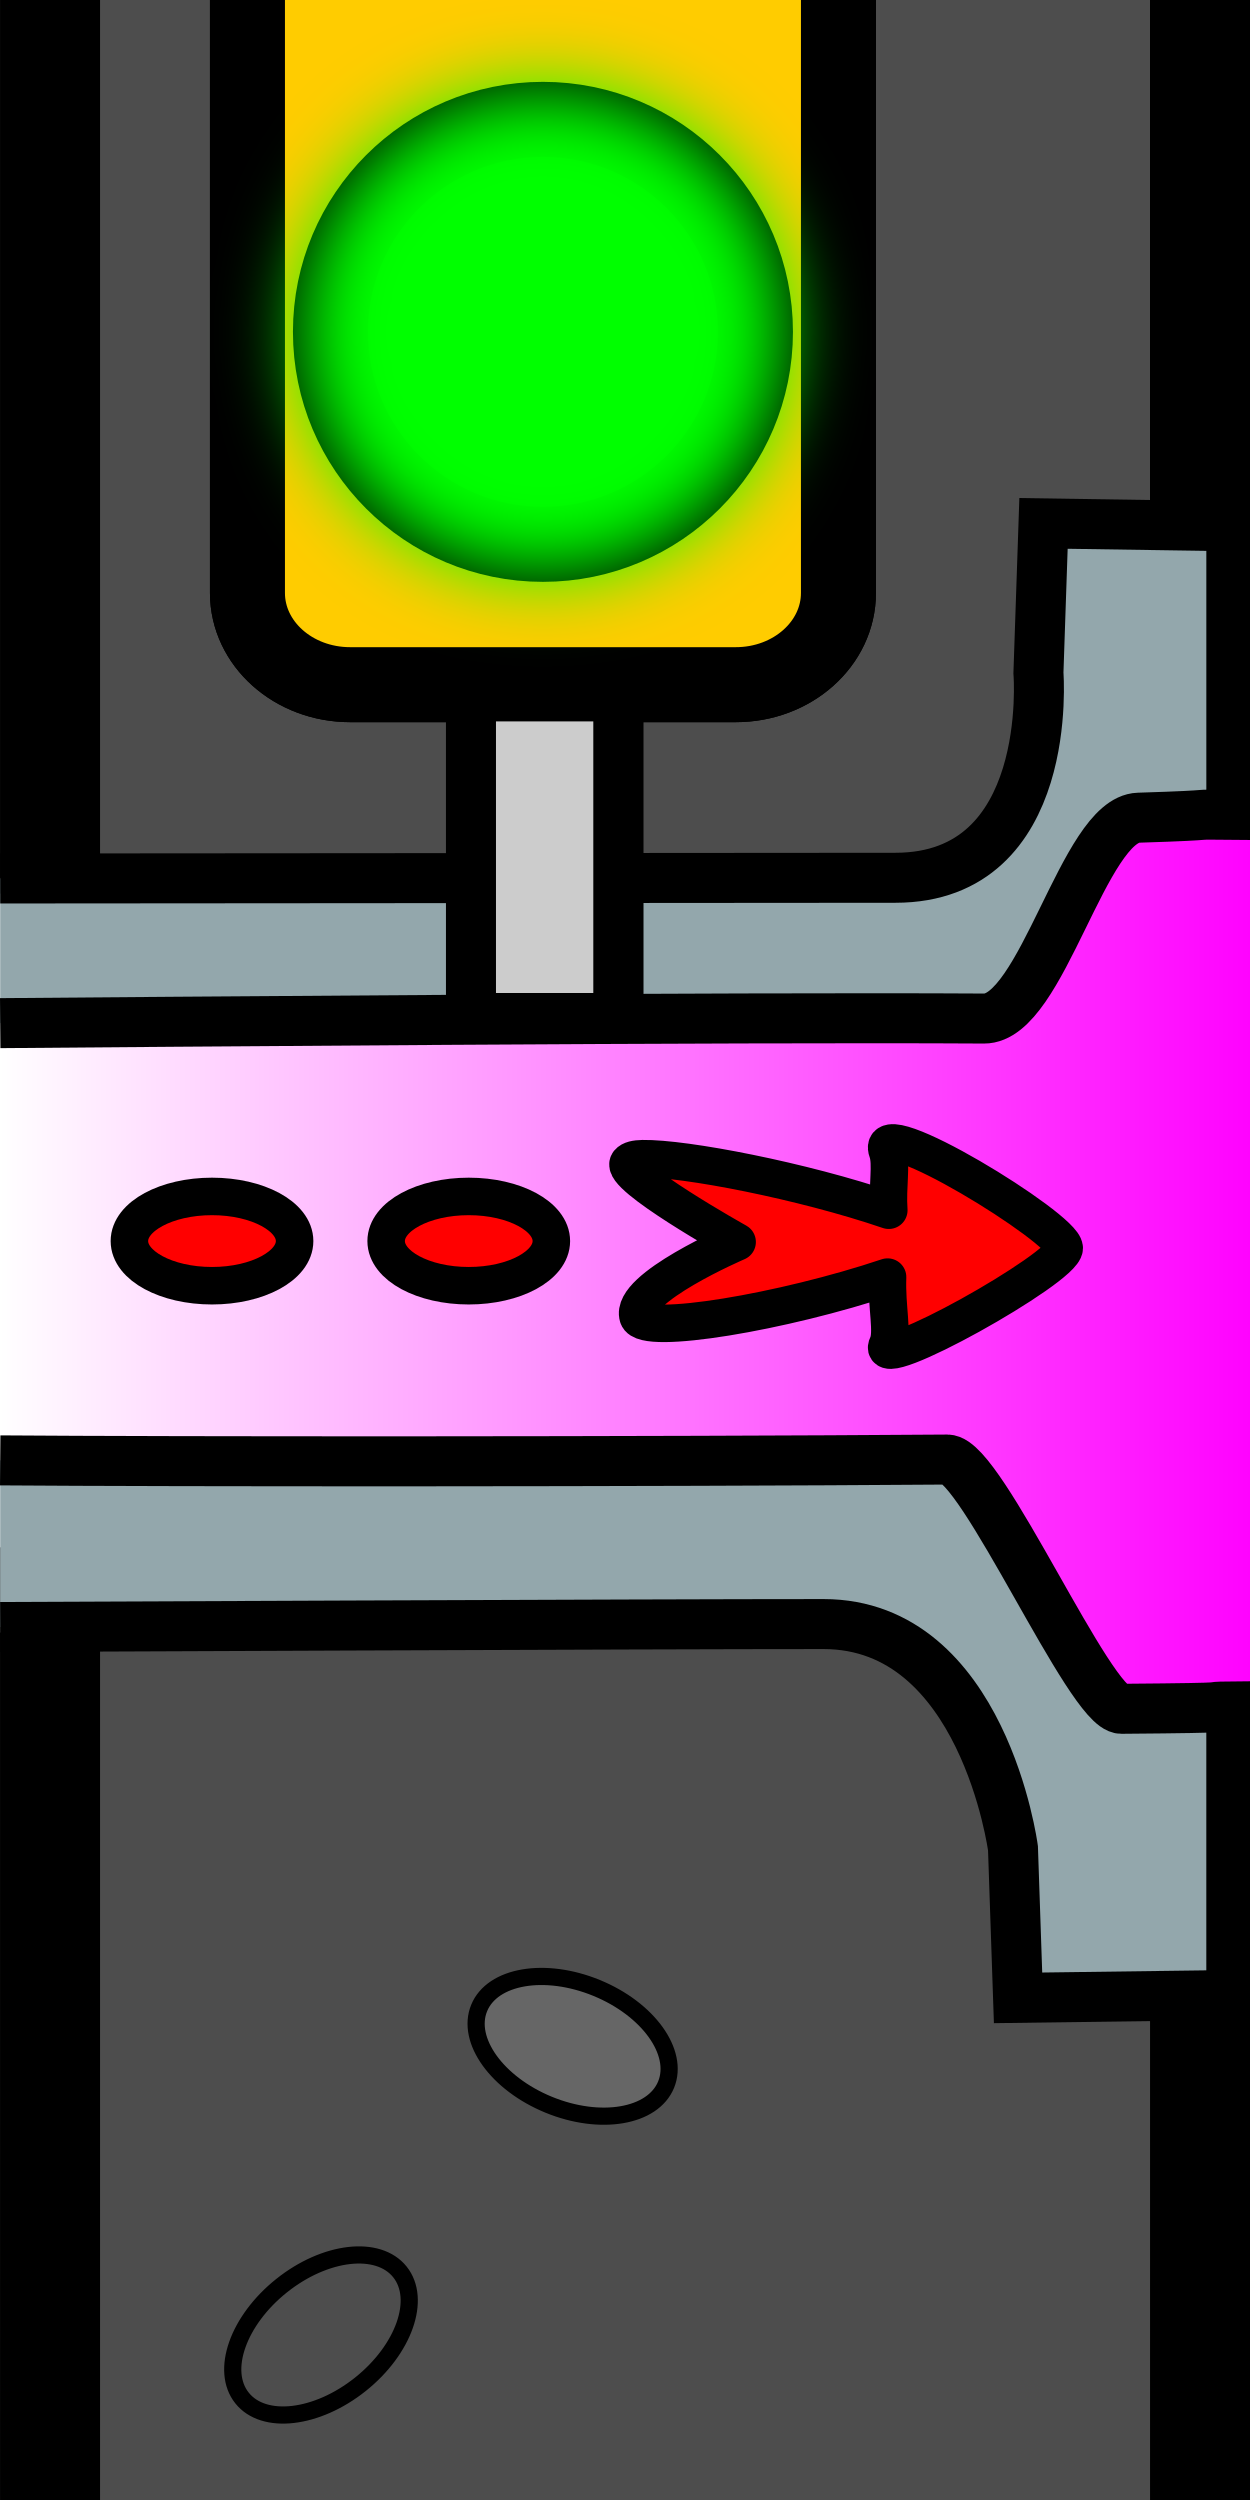
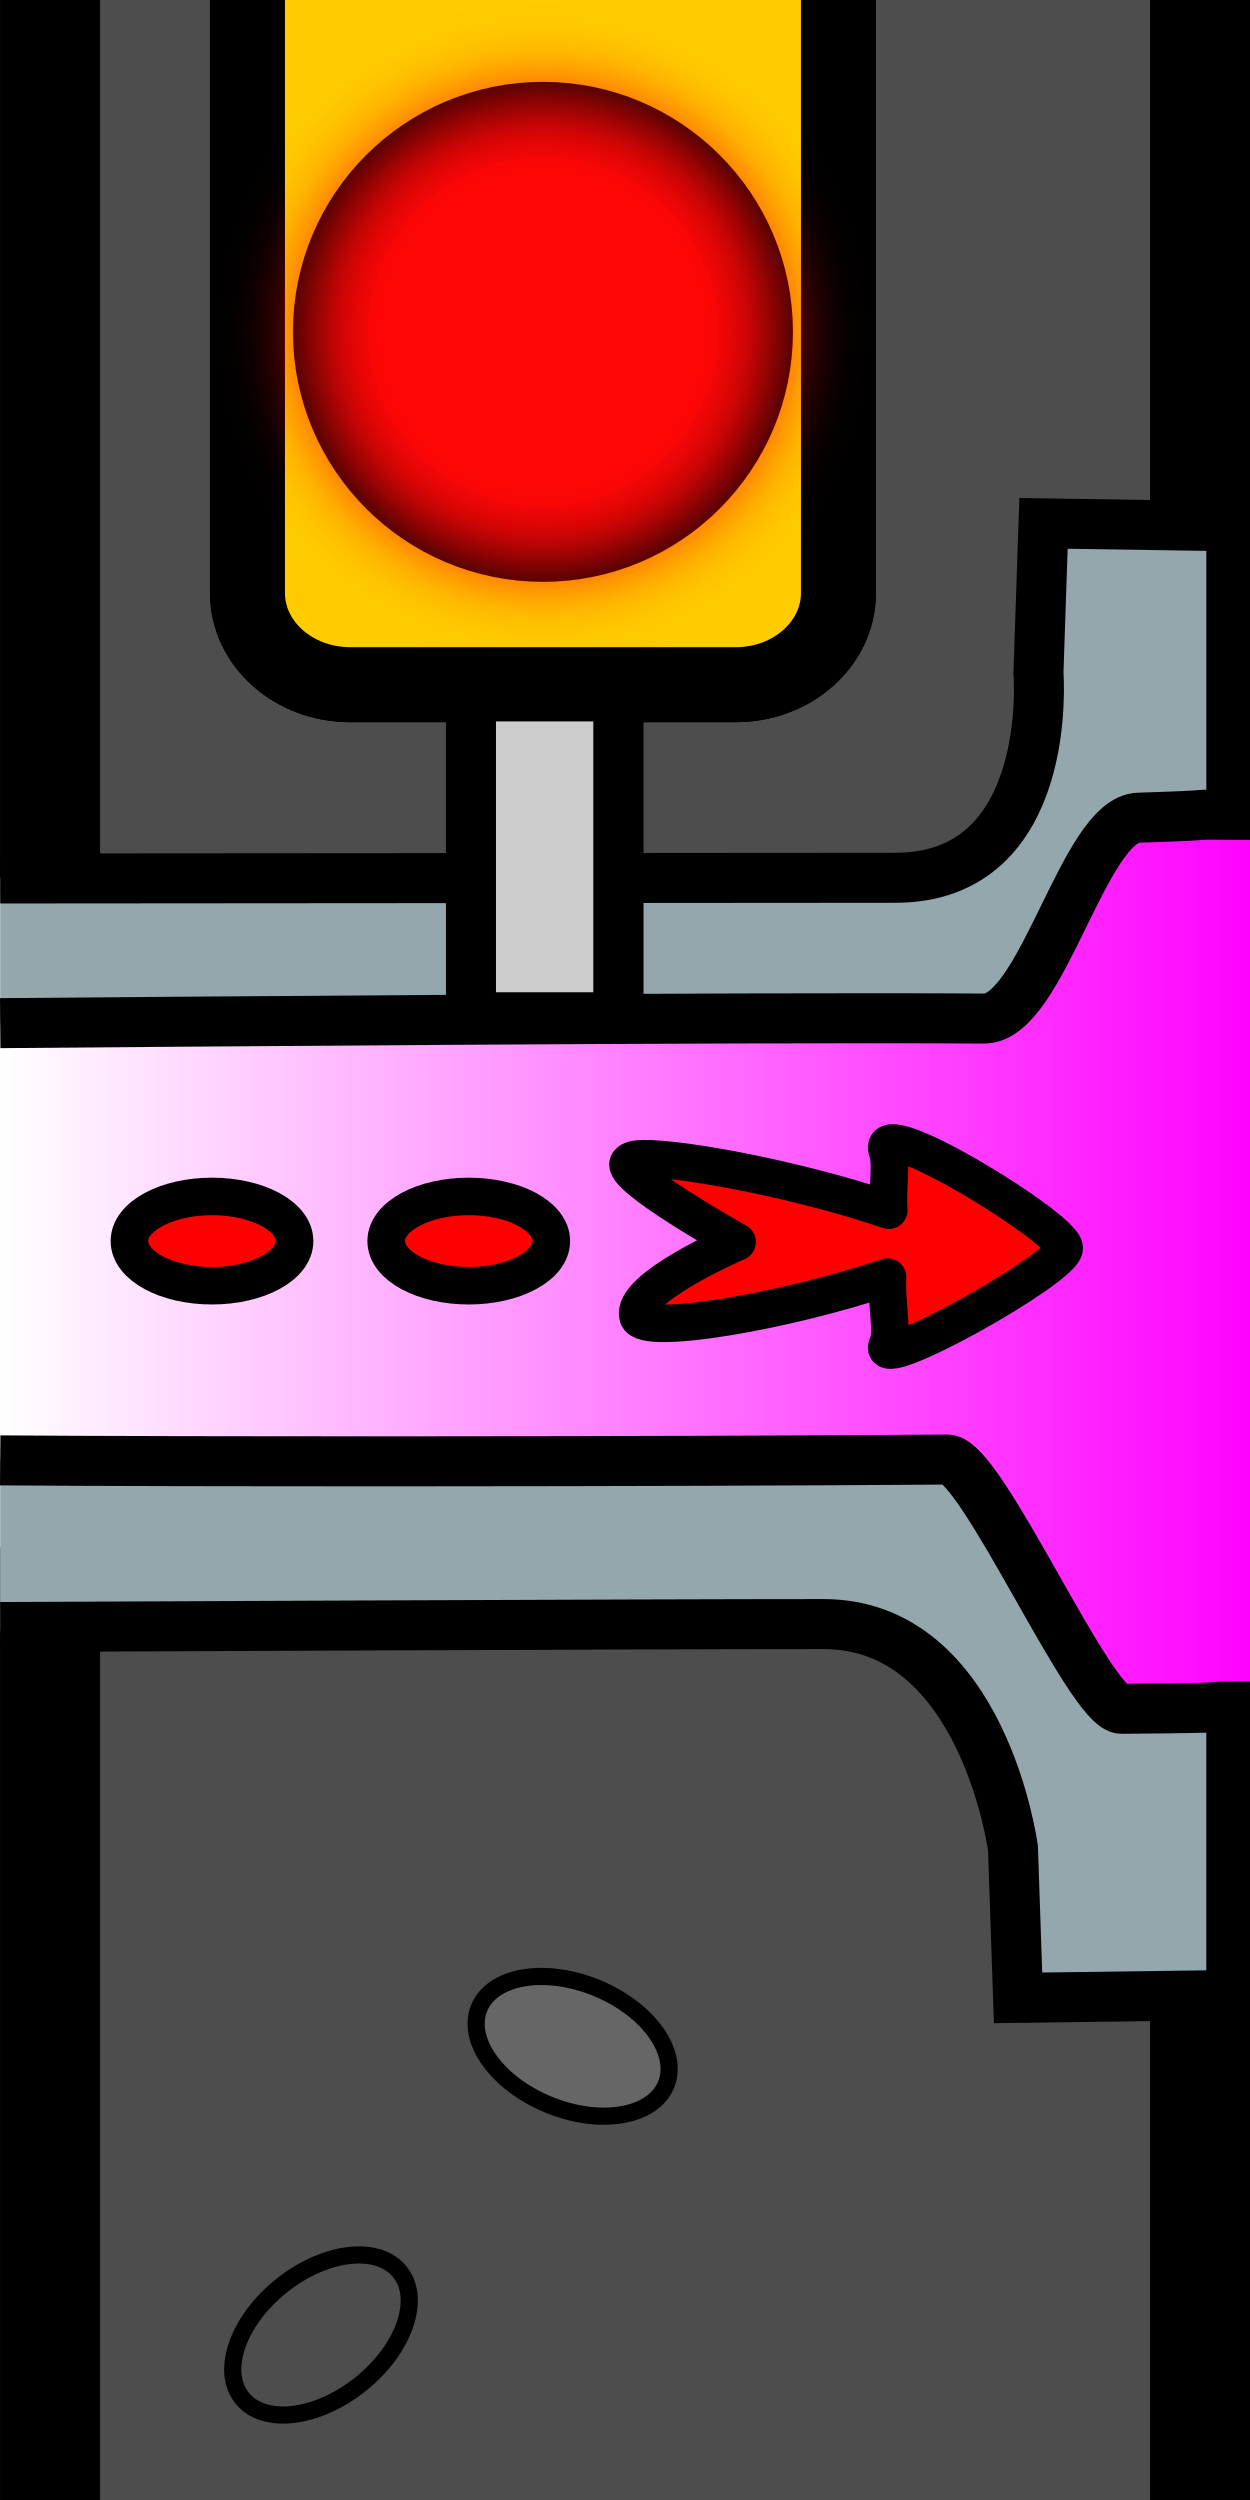
<svg xmlns="http://www.w3.org/2000/svg" xmlns:xlink="http://www.w3.org/1999/xlink" width="50" height="100" id="svg2" version="1.1">
  <defs id="defs4">
    <linearGradient id="linearGradient4641">
      <stop style="stop-color:#ffffff;stop-opacity:1;" offset="0" id="stop4643" />
      <stop style="stop-color:#ffffff;stop-opacity:0;" offset="1" id="stop4645" />
    </linearGradient>
    <marker orient="auto" refY="0.0" refX="0.0" id="SemiCircleOut" style="overflow:visible">
      <path id="path4404" d="M -2.5,-0.809 C -2.5,1.951 -4.74,4.191 -7.5,4.191 L -7.5,-5.809 C -4.74,-5.809 -2.5,-3.569 -2.5,-0.809 z " style="fill-rule:evenodd;stroke:#000000;stroke-width:1pt;stroke-opacity:1;fill:#000000;fill-opacity:1" transform="scale(0.6) translate(7.125493,0.763446)" />
    </marker>
    <marker orient="auto" refY="0.0" refX="0.0" id="TriangleOutL" style="overflow:visible">
      <path id="path4365" d="M 5.77,0.0 L -2.88,5.0 L -2.88,-5.0 L 5.77,0.0 z " style="fill-rule:evenodd;stroke:#000000;stroke-width:1pt;stroke-opacity:1;fill:#000000;fill-opacity:1" transform="scale(0.8)" />
    </marker>
    <marker orient="auto" refY="0.0" refX="0.0" id="marker5113" style="overflow:visible;">
      <path id="path5115" style="fill-rule:evenodd;stroke-width:0.625;stroke-linejoin:round;stroke:#000000;stroke-opacity:1;fill:#000000;fill-opacity:1" d="M 8.719,4.034 L -2.207,0.016 L 8.719,-4.002 C 6.973,-1.63 6.983,1.616 8.719,4.034 z " transform="scale(0.6) rotate(180) translate(0,0)" />
    </marker>
    <marker orient="auto" refY="0.0" refX="0.0" id="Arrow2Mend" style="overflow:visible;">
      <path id="path4250" style="fill-rule:evenodd;stroke-width:0.625;stroke-linejoin:round;stroke:#000000;stroke-opacity:1;fill:#000000;fill-opacity:1" d="M 8.719,4.034 L -2.207,0.016 L 8.719,-4.002 C 6.973,-1.63 6.983,1.616 8.719,4.034 z " transform="scale(0.6) rotate(180) translate(0,0)" />
    </marker>
    <marker orient="auto" refY="0.0" refX="0.0" id="marker4957" style="overflow:visible;">
      <path id="path4959" d="M 0.0,0.0 L 5.0,-5.0 L -12.5,0.0 L 5.0,5.0 L 0.0,0.0 z " style="fill-rule:evenodd;stroke:#000000;stroke-width:1pt;stroke-opacity:1;fill:#000000;fill-opacity:1" transform="scale(0.4) rotate(180) translate(10,0)" />
    </marker>
    <marker orient="auto" refY="0.0" refX="0.0" id="Arrow2Send" style="overflow:visible;">
      <path id="path4256" style="fill-rule:evenodd;stroke-width:0.625;stroke-linejoin:round;stroke:#000000;stroke-opacity:1;fill:#000000;fill-opacity:1" d="M 8.719,4.034 L -2.207,0.016 L 8.719,-4.002 C 6.973,-1.63 6.983,1.616 8.719,4.034 z " transform="scale(0.3) rotate(180) translate(-2.3,0)" />
    </marker>
    <marker orient="auto" refY="0.0" refX="0.0" id="Arrow1Mend" style="overflow:visible;">
      <path id="path4232" d="M 0.0,0.0 L 5.0,-5.0 L -12.5,0.0 L 5.0,5.0 L 0.0,0.0 z " style="fill-rule:evenodd;stroke:#000000;stroke-width:1pt;stroke-opacity:1;fill:#000000;fill-opacity:1" transform="scale(0.4) rotate(180) translate(10,0)" />
    </marker>
    <marker orient="auto" refY="0.0" refX="0.0" id="Arrow1Lend" style="overflow:visible;">
      <path id="path4226" d="M 0.0,0.0 L 5.0,-5.0 L -12.5,0.0 L 5.0,5.0 L 0.0,0.0 z " style="fill-rule:evenodd;stroke:#000000;stroke-width:1pt;stroke-opacity:1;fill:#000000;fill-opacity:1" transform="scale(0.8) rotate(180) translate(12.5,0)" />
    </marker>
    <marker orient="auto" refY="0.0" refX="0.0" id="Tail" style="overflow:visible">
      <g id="g4259" transform="scale(-1.2)" style="stroke:#000000;stroke-opacity:1;fill:#000000;fill-opacity:1">
        <path id="path4261" d="M -3.805,-3.959 L 0.544,0" style="fill:#000000;fill-rule:evenodd;stroke:#000000;stroke-width:0.8;stroke-linecap:round;stroke-opacity:1;fill-opacity:1" />
        <path id="path4263" d="M -1.287,-3.959 L 3.062,0" style="fill:#000000;fill-rule:evenodd;stroke:#000000;stroke-width:0.8;stroke-linecap:round;stroke-opacity:1;fill-opacity:1" />
        <path id="path4265" d="M 1.305,-3.959 L 5.654,0" style="fill:#000000;fill-rule:evenodd;stroke:#000000;stroke-width:0.8;stroke-linecap:round;stroke-opacity:1;fill-opacity:1" />
        <path id="path4267" d="M -3.805,4.178 L 0.544,0.22" style="fill:#000000;fill-rule:evenodd;stroke:#000000;stroke-width:0.8;stroke-linecap:round;stroke-opacity:1;fill-opacity:1" />
        <path id="path4269" d="M -1.287,4.178 L 3.062,0.22" style="fill:#000000;fill-rule:evenodd;stroke:#000000;stroke-width:0.8;stroke-linecap:round;stroke-opacity:1;fill-opacity:1" />
        <path id="path4271" d="M 1.305,4.178 L 5.654,0.22" style="fill:#000000;fill-rule:evenodd;stroke:#000000;stroke-width:0.8;stroke-linecap:round;stroke-opacity:1;fill-opacity:1" />
      </g>
    </marker>
    <marker orient="auto" refY="0.0" refX="0.0" id="EmptyTriangleOutM" style="overflow:visible">
      <path id="path4386" d="M 5.77,0.0 L -2.88,5.0 L -2.88,-5.0 L 5.77,0.0 z " style="fill-rule:evenodd;fill:#ffffff;stroke:#000000;stroke-width:1pt;stroke-opacity:1" transform="scale(0.4) translate(-4.5,0)" />
    </marker>
    <filter style="color-interpolation-filters:sRGB" id="filter4586" x="-0.192" width="1.384" y="-0.192" height="1.384">
      <feGaussianBlur stdDeviation="1.36" id="feGaussianBlur4588" />
    </filter>
    <linearGradient xlink:href="#linearGradient4641" id="linearGradient4647" x1="0" y1="51.068" x2="50.418" y2="51.068" gradientUnits="userSpaceOnUse" />
  </defs>
  <rect y="28.908" x="0" height="44.32" width="50.24" id="rect4639" style="color:#000000;clip-rule:nonzero;display:inline;overflow:visible;visibility:visible;opacity:1;isolation:auto;mix-blend-mode:normal;color-interpolation:sRGB;color-interpolation-filters:linearRGB;solid-color:#000000;solid-opacity:1;fill:#ff00ff;fill-opacity:1;fill-rule:nonzero;stroke:none;stroke-width:2;stroke-linecap:butt;stroke-linejoin:miter;stroke-miterlimit:4;stroke-dasharray:none;stroke-dashoffset:0;stroke-opacity:0.52;marker:none;color-rendering:auto;image-rendering:auto;shape-rendering:auto;text-rendering:auto;enable-background:accumulate" />
  <rect style="color:#000000;clip-rule:nonzero;display:inline;overflow:visible;visibility:visible;opacity:1;isolation:auto;mix-blend-mode:normal;color-interpolation:sRGB;color-interpolation-filters:linearRGB;solid-color:#000000;solid-opacity:1;fill:url(#linearGradient4647);fill-opacity:1;fill-rule:nonzero;stroke:none;stroke-width:2;stroke-linecap:butt;stroke-linejoin:miter;stroke-miterlimit:4;stroke-dasharray:none;stroke-dashoffset:0;stroke-opacity:0.52;marker:none;color-rendering:auto;image-rendering:auto;shape-rendering:auto;text-rendering:auto;enable-background:accumulate" id="water" width="50.418" height="44.32" x="0" y="28.908" />
  <g id="digital-tube">
    <path id="rect3757" d="M 0,0 50,0 50,26.786 39.404,36.564 0,35.747 Z" style="color:#000000;display:inline;overflow:visible;visibility:visible;fill:#4d4d4d;fill-opacity:1;fill-rule:nonzero;stroke:none;stroke-width:2;marker:none;enable-background:accumulate" />
    <path style="color:#000000;display:inline;overflow:visible;visibility:visible;fill:#4d4d4d;fill-opacity:1;fill-rule:nonzero;stroke:none;stroke-width:2;marker:none;enable-background:accumulate" d="M 0.002,61.893 35.066,63.213 50.002,72.5 l 0,27.5 -50,0 z" id="path3425" />
    <ellipse ry="2.525" rx="4.041" cy="81.008" cx="-48.229" transform="matrix(0.7815709,-0.6238164,0.6238164,0.7815709,0,0)" id="path3767" style="color:#000000;display:inline;overflow:visible;visibility:visible;fill:#4d4d4d;fill-opacity:1;fill-rule:nonzero;stroke:#000000;stroke-width:0.687;marker:none;enable-background:accumulate" />
    <ellipse ry="2.525" rx="4.041" cy="67.04" cx="52.251" style="color:#000000;display:inline;overflow:visible;visibility:visible;fill:#666666;fill-opacity:1;fill-rule:nonzero;stroke:#000000;stroke-width:0.687;marker:none;enable-background:accumulate" id="path3769" transform="matrix(0.9252132,0.3794476,-0.3794477,0.9252132,0,0)" />
    <path id="path3361" d="m 0.002,0 0,35.116 4,0 0,-35.116 z" style="color:#000000;font-style:normal;font-variant:normal;font-weight:normal;font-stretch:normal;font-size:medium;line-height:normal;font-family:sans-serif;text-indent:0;text-align:start;text-decoration:none;text-decoration-line:none;text-decoration-style:solid;text-decoration-color:#000000;letter-spacing:normal;word-spacing:normal;text-transform:none;direction:ltr;block-progression:tb;writing-mode:lr-tb;baseline-shift:baseline;text-anchor:start;white-space:normal;clip-rule:nonzero;display:inline;overflow:visible;visibility:visible;opacity:1;isolation:auto;mix-blend-mode:normal;color-interpolation:sRGB;color-interpolation-filters:linearRGB;solid-color:#000000;solid-opacity:1;fill:#000000;fill-opacity:1;fill-rule:evenodd;stroke:none;stroke-width:1px;stroke-linecap:butt;stroke-linejoin:miter;stroke-miterlimit:4;stroke-dasharray:none;stroke-dashoffset:0;stroke-opacity:1;color-rendering:auto;image-rendering:auto;shape-rendering:auto;text-rendering:auto;enable-background:accumulate" />
    <path style="color:#000000;font-style:normal;font-variant:normal;font-weight:normal;font-stretch:normal;font-size:medium;line-height:normal;font-family:sans-serif;text-indent:0;text-align:start;text-decoration:none;text-decoration-line:none;text-decoration-style:solid;text-decoration-color:#000000;letter-spacing:normal;word-spacing:normal;text-transform:none;direction:ltr;block-progression:tb;writing-mode:lr-tb;baseline-shift:baseline;text-anchor:start;white-space:normal;clip-rule:nonzero;display:inline;overflow:visible;visibility:visible;opacity:1;isolation:auto;mix-blend-mode:normal;color-interpolation:sRGB;color-interpolation-filters:linearRGB;solid-color:#000000;solid-opacity:1;fill:#000000;fill-opacity:1;fill-rule:evenodd;stroke:none;stroke-width:1px;stroke-linecap:butt;stroke-linejoin:miter;stroke-miterlimit:4;stroke-dasharray:none;stroke-dashoffset:0;stroke-opacity:1;color-rendering:auto;image-rendering:auto;shape-rendering:auto;text-rendering:auto;enable-background:accumulate" d="m 46,0 0,28.929 4,0 L 50,0 46,0 Z" id="path3365" />
    <path style="color:#000000;font-style:normal;font-variant:normal;font-weight:normal;font-stretch:normal;font-size:medium;line-height:normal;font-family:sans-serif;text-indent:0;text-align:start;text-decoration:none;text-decoration-line:none;text-decoration-style:solid;text-decoration-color:#000000;letter-spacing:normal;word-spacing:normal;text-transform:none;direction:ltr;block-progression:tb;writing-mode:lr-tb;baseline-shift:baseline;text-anchor:start;white-space:normal;clip-rule:nonzero;display:inline;overflow:visible;visibility:visible;opacity:1;isolation:auto;mix-blend-mode:normal;color-interpolation:sRGB;color-interpolation-filters:linearRGB;solid-color:#000000;solid-opacity:1;fill:#000000;fill-opacity:1;fill-rule:evenodd;stroke:none;stroke-width:1px;stroke-linecap:butt;stroke-linejoin:miter;stroke-miterlimit:4;stroke-dasharray:none;stroke-dashoffset:0;stroke-opacity:1;color-rendering:auto;image-rendering:auto;shape-rendering:auto;text-rendering:auto;enable-background:accumulate" d="m 0.002,65.303 0,34.697 4,0 0,-34.697 z" id="path3427" />
    <path id="path3429" d="m 46.002,72.5 0,27.5 4,0 0,-27.5 -4,0 z" style="color:#000000;font-style:normal;font-variant:normal;font-weight:normal;font-stretch:normal;font-size:medium;line-height:normal;font-family:sans-serif;text-indent:0;text-align:start;text-decoration:none;text-decoration-line:none;text-decoration-style:solid;text-decoration-color:#000000;letter-spacing:normal;word-spacing:normal;text-transform:none;direction:ltr;block-progression:tb;writing-mode:lr-tb;baseline-shift:baseline;text-anchor:start;white-space:normal;clip-rule:nonzero;display:inline;overflow:visible;visibility:visible;opacity:1;isolation:auto;mix-blend-mode:normal;color-interpolation:sRGB;color-interpolation-filters:linearRGB;solid-color:#000000;solid-opacity:1;fill:#000000;fill-opacity:1;fill-rule:evenodd;stroke:none;stroke-width:1px;stroke-linecap:butt;stroke-linejoin:miter;stroke-miterlimit:4;stroke-dasharray:none;stroke-dashoffset:0;stroke-opacity:1;color-rendering:auto;image-rendering:auto;shape-rendering:auto;text-rendering:auto;enable-background:accumulate" />
    <g style="color:#000000;clip-rule:nonzero;display:inline;overflow:visible;visibility:visible;opacity:1;isolation:auto;mix-blend-mode:normal;color-interpolation:sRGB;color-interpolation-filters:linearRGB;solid-color:#000000;solid-opacity:1;fill:#93a7ac;fill-opacity:1;fill-rule:nonzero;stroke:#000000;stroke-width:1.5;stroke-linecap:butt;stroke-linejoin:miter;stroke-miterlimit:4;stroke-dasharray:none;stroke-dashoffset:0;stroke-opacity:1;marker:none;color-rendering:auto;image-rendering:auto;shape-rendering:auto;text-rendering:auto;enable-background:accumulate" transform="translate(-271.8417,-314.793)" id="g4455">
      <path style="color:#000000;font-style:normal;font-variant:normal;font-weight:normal;font-stretch:normal;font-size:medium;line-height:normal;font-family:Sans;-inkscape-font-specification:Sans;text-indent:0;text-align:start;text-decoration:none;text-decoration-line:none;letter-spacing:normal;word-spacing:normal;text-transform:none;direction:ltr;block-progression:tb;writing-mode:lr-tb;baseline-shift:baseline;text-anchor:start;clip-rule:nonzero;display:inline;overflow:visible;visibility:visible;isolation:auto;mix-blend-mode:normal;color-interpolation:sRGB;color-interpolation-filters:linearRGB;solid-color:#000000;solid-opacity:1;fill:#93a7ac;fill-opacity:1;fill-rule:nonzero;stroke:#000000;stroke-width:2;stroke-linecap:butt;stroke-linejoin:miter;stroke-miterlimit:4;stroke-dasharray:none;stroke-dashoffset:0;stroke-opacity:1;marker:none;color-rendering:auto;image-rendering:auto;shape-rendering:auto;text-rendering:auto;enable-background:accumulate" d="m 271.85,355.719 c 5.267,-0.042 29.348,-0.248 39.352,-0.184 2.321,0.015 3.985,-7.966 6.182,-8.034 3.711,-0.116 1.683,-0.135 3.711,-0.116 l 0,-11.542 -7.513,-0.114 -0.203,5.983 c 0,0 0.668,8.19 -5.72,8.192 -6.388,0.002 -35.809,0.028 -35.809,0.028" id="path3839-2" />
      <path id="path3431" d="m 271.85,373.208 c 6.809,0.054 25.949,0.057 37.885,-0.033 1.362,-0.01 5.713,9.98 6.963,9.97 5.354,-0.042 2.87,-0.08 4.396,-0.094 l 0,11.542 -8.53,0.114 -0.203,-5.983 c 0,0 -1.188,-8.966 -7.575,-8.968 -6.388,-0.002 -32.935,0.117 -32.935,0.117" style="color:#000000;font-style:normal;font-variant:normal;font-weight:normal;font-stretch:normal;font-size:medium;line-height:normal;font-family:Sans;-inkscape-font-specification:Sans;text-indent:0;text-align:start;text-decoration:none;text-decoration-line:none;letter-spacing:normal;word-spacing:normal;text-transform:none;direction:ltr;block-progression:tb;writing-mode:lr-tb;baseline-shift:baseline;text-anchor:start;clip-rule:nonzero;display:inline;overflow:visible;visibility:visible;isolation:auto;mix-blend-mode:normal;color-interpolation:sRGB;color-interpolation-filters:linearRGB;solid-color:#000000;solid-opacity:1;fill:#93a7ac;fill-opacity:1;fill-rule:nonzero;stroke:#000000;stroke-width:2;stroke-linecap:butt;stroke-linejoin:miter;stroke-miterlimit:4;stroke-dasharray:none;stroke-dashoffset:0;stroke-opacity:1;marker:none;color-rendering:auto;image-rendering:auto;shape-rendering:auto;text-rendering:auto;enable-background:accumulate" />
    </g>
  </g>
-   <g id="g4599" transform="translate(25.00201,50)">
-     <ellipse transform="matrix(0.8454465,0.5340602,-0.2573014,0.9663312,0,0)" id="ellipse4601" style="color:#000000;display:inline;overflow:visible;visibility:visible;fill:#999999;fill-opacity:1;fill-rule:nonzero;stroke:#000000;stroke-width:0.703;marker:none;enable-background:accumulate" cx="-13.534" cy="-31.709" rx="1.963" ry="1.653" />
-     <rect ry="3.669" rx="4.106" y="-76.344" x="-15.104" height="53.731" width="23.64" id="rect4603" style="color:#000000;clip-rule:nonzero;display:inline;overflow:visible;visibility:visible;opacity:1;isolation:auto;mix-blend-mode:normal;color-interpolation:sRGB;color-interpolation-filters:linearRGB;solid-color:#000000;solid-opacity:1;fill:#ffcc00;fill-opacity:1;fill-rule:nonzero;stroke:#000000;stroke-width:3;stroke-linecap:round;stroke-linejoin:round;stroke-miterlimit:4;stroke-dasharray:none;stroke-dashoffset:0;stroke-opacity:1;marker:none;color-rendering:auto;image-rendering:auto;shape-rendering:auto;text-rendering:auto;enable-background:accumulate" />
+   <g id="digital-green" transform="translate(25.00201,50)">
+     <ellipse ry="1.653" rx="1.963" cy="55.952" cx="13.144" style="color:#000000;display:inline;overflow:visible;visibility:visible;fill:#999999;fill-opacity:1;fill-rule:nonzero;stroke:#000000;stroke-width:0.703;marker:none;enable-background:accumulate" id="path3765" transform="matrix(0.8454465,-0.5340602,-0.2573014,-0.9663312,0,0)" />
+     <rect style="color:#000000;clip-rule:nonzero;display:inline;overflow:visible;visibility:visible;opacity:1;isolation:auto;mix-blend-mode:normal;color-interpolation:sRGB;color-interpolation-filters:linearRGB;solid-color:#000000;solid-opacity:1;fill:#ffcc00;fill-opacity:1;fill-rule:nonzero;stroke:#000000;stroke-width:3;stroke-linecap:round;stroke-linejoin:round;stroke-miterlimit:4;stroke-dasharray:none;stroke-dashoffset:0;stroke-opacity:1;marker:none;color-rendering:auto;image-rendering:auto;shape-rendering:auto;text-rendering:auto;enable-background:accumulate" id="rect4255" width="23.64" height="53.731" x="-15.104" y="22.613" rx="4.106" ry="3.669" transform="scale(1,-1)" />
+     <rect style="color:#000000;clip-rule:nonzero;display:inline;overflow:visible;visibility:visible;opacity:1;isolation:auto;mix-blend-mode:normal;color-interpolation:sRGB;color-interpolation-filters:linearRGB;solid-color:#000000;solid-opacity:1;fill:#cccccc;fill-opacity:1;fill-rule:nonzero;stroke:#000000;stroke-width:2;stroke-linecap:round;stroke-linejoin:round;stroke-miterlimit:4;stroke-dasharray:none;stroke-dashoffset:0;stroke-opacity:1;marker:none;color-rendering:auto;image-rendering:auto;shape-rendering:auto;text-rendering:auto;enable-background:accumulate" id="rect4284" width="5.893" height="12.864" x="-6.163" y="-22.143" rx="0" ry="0" />
+     <circle style="color:#000000;clip-rule:nonzero;display:inline;overflow:visible;visibility:visible;opacity:1;isolation:auto;mix-blend-mode:normal;color-interpolation:sRGB;color-interpolation-filters:linearRGB;solid-color:#000000;solid-opacity:1;fill:#800000;fill-opacity:1;fill-rule:nonzero;stroke:#000000;stroke-width:3;stroke-linecap:round;stroke-linejoin:round;stroke-miterlimit:4;stroke-dasharray:none;stroke-dashoffset:0;stroke-opacity:1;marker:none;color-rendering:auto;image-rendering:auto;shape-rendering:auto;text-rendering:auto;enable-background:accumulate" id="path4259" cx="-3.284" cy="36.726" r="8.5" transform="scale(1,-1)" />
+     <circle r="8.5" cy="62.232" cx="-3.284" id="circle4261" style="color:#000000;clip-rule:nonzero;display:inline;overflow:visible;visibility:visible;opacity:1;isolation:auto;mix-blend-mode:normal;color-interpolation:sRGB;color-interpolation-filters:linearRGB;solid-color:#000000;solid-opacity:1;fill:#008000;fill-opacity:1;fill-rule:nonzero;stroke:#000000;stroke-width:3;stroke-linecap:round;stroke-linejoin:round;stroke-miterlimit:4;stroke-dasharray:none;stroke-dashoffset:0;stroke-opacity:1;marker:none;color-rendering:auto;image-rendering:auto;shape-rendering:auto;text-rendering:auto;enable-background:accumulate" transform="scale(1,-1)" />
+     <circle style="color:#000000;clip-rule:nonzero;display:inline;overflow:visible;visibility:visible;opacity:1;isolation:auto;mix-blend-mode:normal;color-interpolation:sRGB;color-interpolation-filters:linearRGB;solid-color:#000000;solid-opacity:1;fill:#00ff00;fill-opacity:1;fill-rule:nonzero;stroke:none;stroke-width:3;stroke-linecap:round;stroke-linejoin:round;stroke-miterlimit:4;stroke-dasharray:none;stroke-dashoffset:0;stroke-opacity:1;marker:none;filter:url(#filter4586);color-rendering:auto;image-rendering:auto;shape-rendering:auto;text-rendering:auto;enable-background:accumulate" id="circle4372" cx="-3.284" cy="-36.726" r="8.5" transform="matrix(1.148552,0,0,-1.148552,0.4878038,-104.4131)" />
+   </g>
+   <g id="digital-red" transform="translate(25.00201,50)">
+     <rect ry="3.669" rx="4.106" y="22.613" x="-15.104" height="53.731" width="23.64" id="rect4603" style="color:#000000;clip-rule:nonzero;display:inline;overflow:visible;visibility:visible;opacity:1;isolation:auto;mix-blend-mode:normal;color-interpolation:sRGB;color-interpolation-filters:linearRGB;solid-color:#000000;solid-opacity:1;fill:#ffcc00;fill-opacity:1;fill-rule:nonzero;stroke:#000000;stroke-width:3;stroke-linecap:round;stroke-linejoin:round;stroke-miterlimit:4;stroke-dasharray:none;stroke-dashoffset:0;stroke-opacity:1;marker:none;color-rendering:auto;image-rendering:auto;shape-rendering:auto;text-rendering:auto;enable-background:accumulate" transform="scale(1,-1)" />
    <rect ry="0" rx="0" y="-22.143" x="-6.163" height="12.834" width="5.893" id="rect4605" style="color:#000000;clip-rule:nonzero;display:inline;overflow:visible;visibility:visible;opacity:1;isolation:auto;mix-blend-mode:normal;color-interpolation:sRGB;color-interpolation-filters:linearRGB;solid-color:#000000;solid-opacity:1;fill:#cccccc;fill-opacity:1;fill-rule:nonzero;stroke:#000000;stroke-width:2;stroke-linecap:round;stroke-linejoin:round;stroke-miterlimit:4;stroke-dasharray:none;stroke-dashoffset:0;stroke-opacity:1;marker:none;color-rendering:auto;image-rendering:auto;shape-rendering:auto;text-rendering:auto;enable-background:accumulate" />
-     <circle r="8.5" cy="-62.232" cx="-3.284" id="circle4607" style="color:#000000;clip-rule:nonzero;display:inline;overflow:visible;visibility:visible;opacity:1;isolation:auto;mix-blend-mode:normal;color-interpolation:sRGB;color-interpolation-filters:linearRGB;solid-color:#000000;solid-opacity:1;fill:#800000;fill-opacity:1;fill-rule:nonzero;stroke:#000000;stroke-width:3;stroke-linecap:round;stroke-linejoin:round;stroke-miterlimit:4;stroke-dasharray:none;stroke-dashoffset:0;stroke-opacity:1;marker:none;color-rendering:auto;image-rendering:auto;shape-rendering:auto;text-rendering:auto;enable-background:accumulate" />
-     <circle style="color:#000000;clip-rule:nonzero;display:inline;overflow:visible;visibility:visible;opacity:1;isolation:auto;mix-blend-mode:normal;color-interpolation:sRGB;color-interpolation-filters:linearRGB;solid-color:#000000;solid-opacity:1;fill:#005300;fill-opacity:1;fill-rule:nonzero;stroke:#000000;stroke-width:3;stroke-linecap:round;stroke-linejoin:round;stroke-miterlimit:4;stroke-dasharray:none;stroke-dashoffset:0;stroke-opacity:1;marker:none;color-rendering:auto;image-rendering:auto;shape-rendering:auto;text-rendering:auto;enable-background:accumulate" id="circle4609" cx="-3.284" cy="-36.726" r="8.5" />
-     <circle transform="matrix(1.118842,0,0,1.118842,0.3902432,7.395731)" style="color:#000000;clip-rule:nonzero;display:inline;overflow:visible;visibility:visible;opacity:1;isolation:auto;mix-blend-mode:normal;color-interpolation:sRGB;color-interpolation-filters:linearRGB;solid-color:#000000;solid-opacity:1;fill:#ff0606;fill-opacity:1;fill-rule:nonzero;stroke:none;stroke-width:3.446;stroke-linecap:round;stroke-linejoin:round;stroke-miterlimit:4;stroke-dasharray:none;stroke-dashoffset:0;stroke-opacity:1;marker:none;filter:url(#filter4586);color-rendering:auto;image-rendering:auto;shape-rendering:auto;text-rendering:auto;enable-background:accumulate" id="circle4617" cx="-3.284" cy="-62.232" r="8.5" />
-   </g>
-   <g id="digital-green" transform="translate(25.00201,50)">
-     <ellipse ry="1.653" rx="1.963" cy="-31.709" cx="-13.534" style="color:#000000;display:inline;overflow:visible;visibility:visible;fill:#999999;fill-opacity:1;fill-rule:nonzero;stroke:#000000;stroke-width:0.703;marker:none;enable-background:accumulate" id="path3765" transform="matrix(0.8454465,0.5340602,-0.2573014,0.9663312,0,0)" />
-     <rect style="color:#000000;clip-rule:nonzero;display:inline;overflow:visible;visibility:visible;opacity:1;isolation:auto;mix-blend-mode:normal;color-interpolation:sRGB;color-interpolation-filters:linearRGB;solid-color:#000000;solid-opacity:1;fill:#ffcc00;fill-opacity:1;fill-rule:nonzero;stroke:#000000;stroke-width:3;stroke-linecap:round;stroke-linejoin:round;stroke-miterlimit:4;stroke-dasharray:none;stroke-dashoffset:0;stroke-opacity:1;marker:none;color-rendering:auto;image-rendering:auto;shape-rendering:auto;text-rendering:auto;enable-background:accumulate" id="rect4255" width="23.64" height="53.731" x="-15.104" y="-76.344" rx="4.106" ry="3.669" />
-     <rect style="color:#000000;clip-rule:nonzero;display:inline;overflow:visible;visibility:visible;opacity:1;isolation:auto;mix-blend-mode:normal;color-interpolation:sRGB;color-interpolation-filters:linearRGB;solid-color:#000000;solid-opacity:1;fill:#cccccc;fill-opacity:1;fill-rule:nonzero;stroke:#000000;stroke-width:2;stroke-linecap:round;stroke-linejoin:round;stroke-miterlimit:4;stroke-dasharray:none;stroke-dashoffset:0;stroke-opacity:1;marker:none;color-rendering:auto;image-rendering:auto;shape-rendering:auto;text-rendering:auto;enable-background:accumulate" id="rect4284" width="5.893" height="12.864" x="-6.163" y="-22.143" rx="0" ry="0" />
-     <circle style="color:#000000;clip-rule:nonzero;display:inline;overflow:visible;visibility:visible;opacity:1;isolation:auto;mix-blend-mode:normal;color-interpolation:sRGB;color-interpolation-filters:linearRGB;solid-color:#000000;solid-opacity:1;fill:#800000;fill-opacity:1;fill-rule:nonzero;stroke:#000000;stroke-width:3;stroke-linecap:round;stroke-linejoin:round;stroke-miterlimit:4;stroke-dasharray:none;stroke-dashoffset:0;stroke-opacity:1;marker:none;color-rendering:auto;image-rendering:auto;shape-rendering:auto;text-rendering:auto;enable-background:accumulate" id="path4259" cx="-3.284" cy="-62.232" r="8.5" />
-     <circle r="8.5" cy="-36.726" cx="-3.284" id="circle4261" style="color:#000000;clip-rule:nonzero;display:inline;overflow:visible;visibility:visible;opacity:1;isolation:auto;mix-blend-mode:normal;color-interpolation:sRGB;color-interpolation-filters:linearRGB;solid-color:#000000;solid-opacity:1;fill:#008000;fill-opacity:1;fill-rule:nonzero;stroke:#000000;stroke-width:3;stroke-linecap:round;stroke-linejoin:round;stroke-miterlimit:4;stroke-dasharray:none;stroke-dashoffset:0;stroke-opacity:1;marker:none;color-rendering:auto;image-rendering:auto;shape-rendering:auto;text-rendering:auto;enable-background:accumulate" />
-     <circle style="color:#000000;clip-rule:nonzero;display:inline;overflow:visible;visibility:visible;opacity:1;isolation:auto;mix-blend-mode:normal;color-interpolation:sRGB;color-interpolation-filters:linearRGB;solid-color:#000000;solid-opacity:1;fill:#00ff00;fill-opacity:1;fill-rule:nonzero;stroke:none;stroke-width:3;stroke-linecap:round;stroke-linejoin:round;stroke-miterlimit:4;stroke-dasharray:none;stroke-dashoffset:0;stroke-opacity:1;marker:none;filter:url(#filter4586);color-rendering:auto;image-rendering:auto;shape-rendering:auto;text-rendering:auto;enable-background:accumulate" id="circle4372" cx="-3.284" cy="-36.726" r="8.5" transform="matrix(1.148552,0,0,1.148552,0.4878039,5.455647)" />
+     <circle r="8.5" cy="36.726" cx="-3.284" id="circle4607" style="color:#000000;clip-rule:nonzero;display:inline;overflow:visible;visibility:visible;opacity:1;isolation:auto;mix-blend-mode:normal;color-interpolation:sRGB;color-interpolation-filters:linearRGB;solid-color:#000000;solid-opacity:1;fill:#800000;fill-opacity:1;fill-rule:nonzero;stroke:#000000;stroke-width:3;stroke-linecap:round;stroke-linejoin:round;stroke-miterlimit:4;stroke-dasharray:none;stroke-dashoffset:0;stroke-opacity:1;marker:none;color-rendering:auto;image-rendering:auto;shape-rendering:auto;text-rendering:auto;enable-background:accumulate" transform="scale(1,-1)" />
+     <circle style="color:#000000;clip-rule:nonzero;display:inline;overflow:visible;visibility:visible;opacity:1;isolation:auto;mix-blend-mode:normal;color-interpolation:sRGB;color-interpolation-filters:linearRGB;solid-color:#000000;solid-opacity:1;fill:#005300;fill-opacity:1;fill-rule:nonzero;stroke:#000000;stroke-width:3;stroke-linecap:round;stroke-linejoin:round;stroke-miterlimit:4;stroke-dasharray:none;stroke-dashoffset:0;stroke-opacity:1;marker:none;color-rendering:auto;image-rendering:auto;shape-rendering:auto;text-rendering:auto;enable-background:accumulate" id="circle4609" cx="-3.284" cy="62.232" r="8.5" transform="scale(1,-1)" />
+     <circle transform="matrix(1.118842,0,0,-1.118842,0.3902432,-106.3532)" style="color:#000000;clip-rule:nonzero;display:inline;overflow:visible;visibility:visible;opacity:1;isolation:auto;mix-blend-mode:normal;color-interpolation:sRGB;color-interpolation-filters:linearRGB;solid-color:#000000;solid-opacity:1;fill:#ff0606;fill-opacity:1;fill-rule:nonzero;stroke:none;stroke-width:3.446;stroke-linecap:round;stroke-linejoin:round;stroke-miterlimit:4;stroke-dasharray:none;stroke-dashoffset:0;stroke-opacity:1;marker:none;filter:url(#filter4586);color-rendering:auto;image-rendering:auto;shape-rendering:auto;text-rendering:auto;enable-background:accumulate" id="circle4617" cx="-3.284" cy="-62.232" r="8.5" />
  </g>
  <g id="digital-arrow">
    <path id="arrow" d="m 25.706,46.348 c -0.283,0.004 -0.477,0.053 -0.561,0.155 -0.425,0.514 4.34,3.176 4.34,3.176 0,0 -4.308,1.848 -3.961,2.988 0.229,0.753 5.818,-0.185 9.979,-1.583 -0.046,1.231 0.23,2.224 -0.006,2.71 -0.587,1.208 7.072,-3.077 7.072,-3.871 0,-0.794 -7.659,-5.486 -7.072,-3.871 0.183,0.503 -0.014,1.424 0.055,2.357 -3.457,-1.181 -8.167,-2.087 -9.847,-2.061 z" style="fill:#ff0000;fill-opacity:1;fill-rule:evenodd;stroke:#000000;stroke-width:1.5;stroke-linejoin:round;stroke-miterlimit:4;stroke-dasharray:none;stroke-opacity:1" />
    <ellipse ry="1.786" rx="3.304" cy="49.643" cx="18.75" id="path4341" style="color:#000000;clip-rule:nonzero;display:inline;overflow:visible;visibility:visible;opacity:1;isolation:auto;mix-blend-mode:normal;color-interpolation:sRGB;color-interpolation-filters:linearRGB;solid-color:#000000;solid-opacity:1;fill:#ff0000;fill-opacity:1;fill-rule:nonzero;stroke:#000000;stroke-width:1.5;stroke-linecap:butt;stroke-linejoin:round;stroke-miterlimit:4;stroke-dasharray:none;stroke-dashoffset:0;stroke-opacity:1;marker:none;color-rendering:auto;image-rendering:auto;shape-rendering:auto;text-rendering:auto;enable-background:accumulate" />
    <ellipse style="color:#000000;clip-rule:nonzero;display:inline;overflow:visible;visibility:visible;opacity:1;isolation:auto;mix-blend-mode:normal;color-interpolation:sRGB;color-interpolation-filters:linearRGB;solid-color:#000000;solid-opacity:1;fill:#ff0000;fill-opacity:1;fill-rule:nonzero;stroke:#000000;stroke-width:1.5;stroke-linecap:butt;stroke-linejoin:round;stroke-miterlimit:4;stroke-dasharray:none;stroke-dashoffset:0;stroke-opacity:1;marker:none;color-rendering:auto;image-rendering:auto;shape-rendering:auto;text-rendering:auto;enable-background:accumulate" id="ellipse4343" cx="8.48" cy="49.643" rx="3.304" ry="1.786" />
  </g>
</svg>
